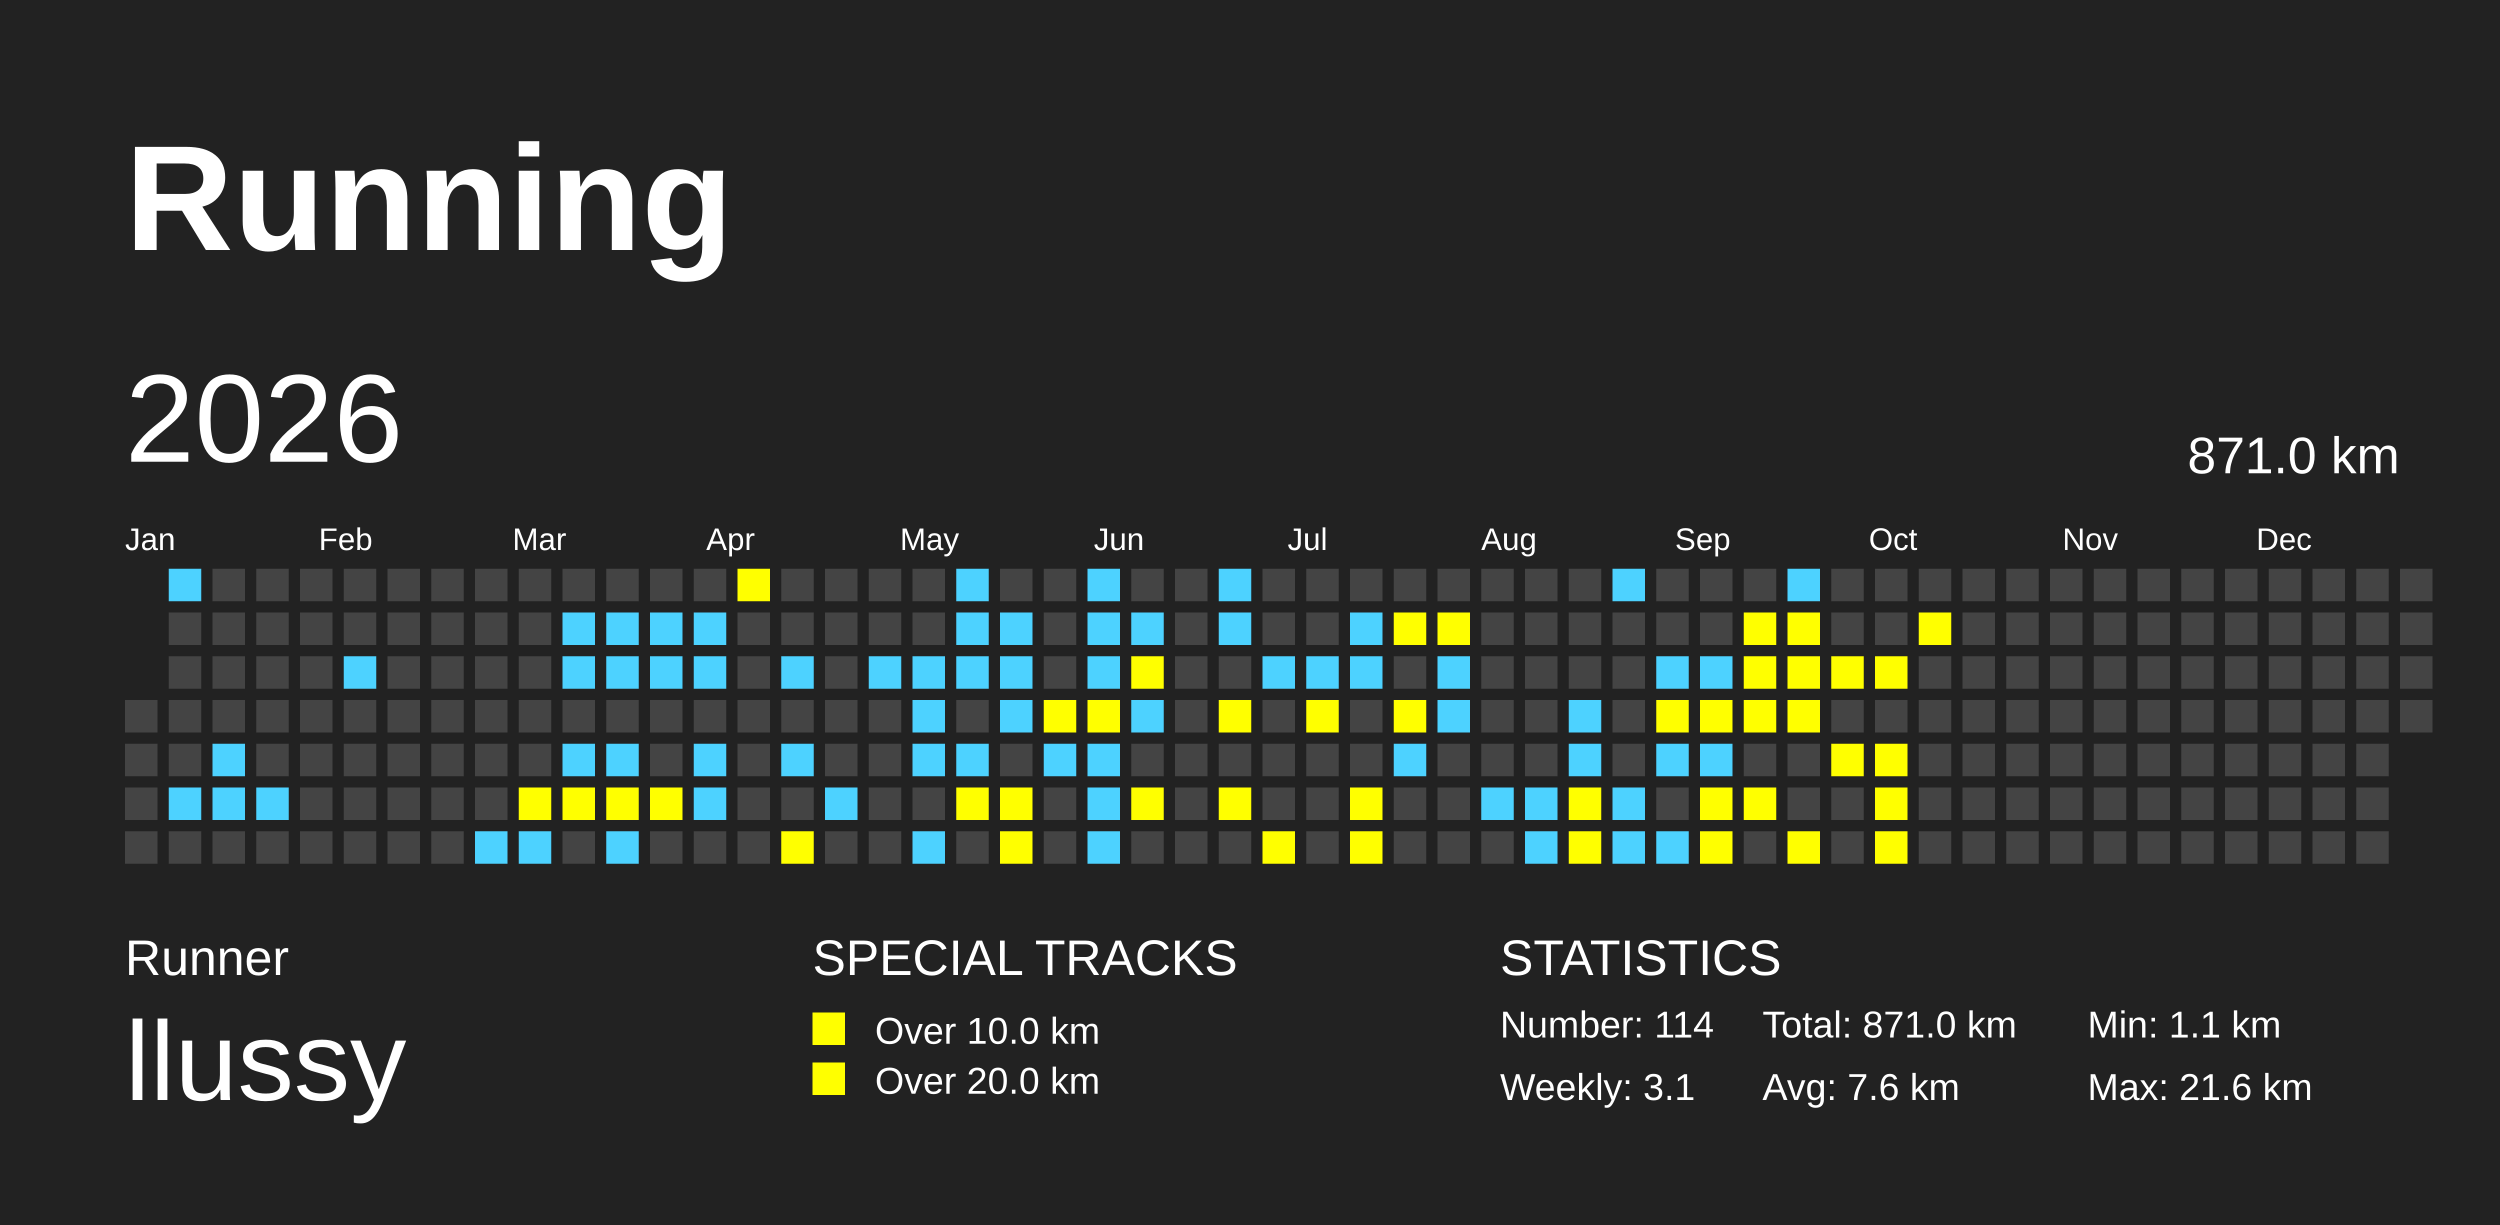
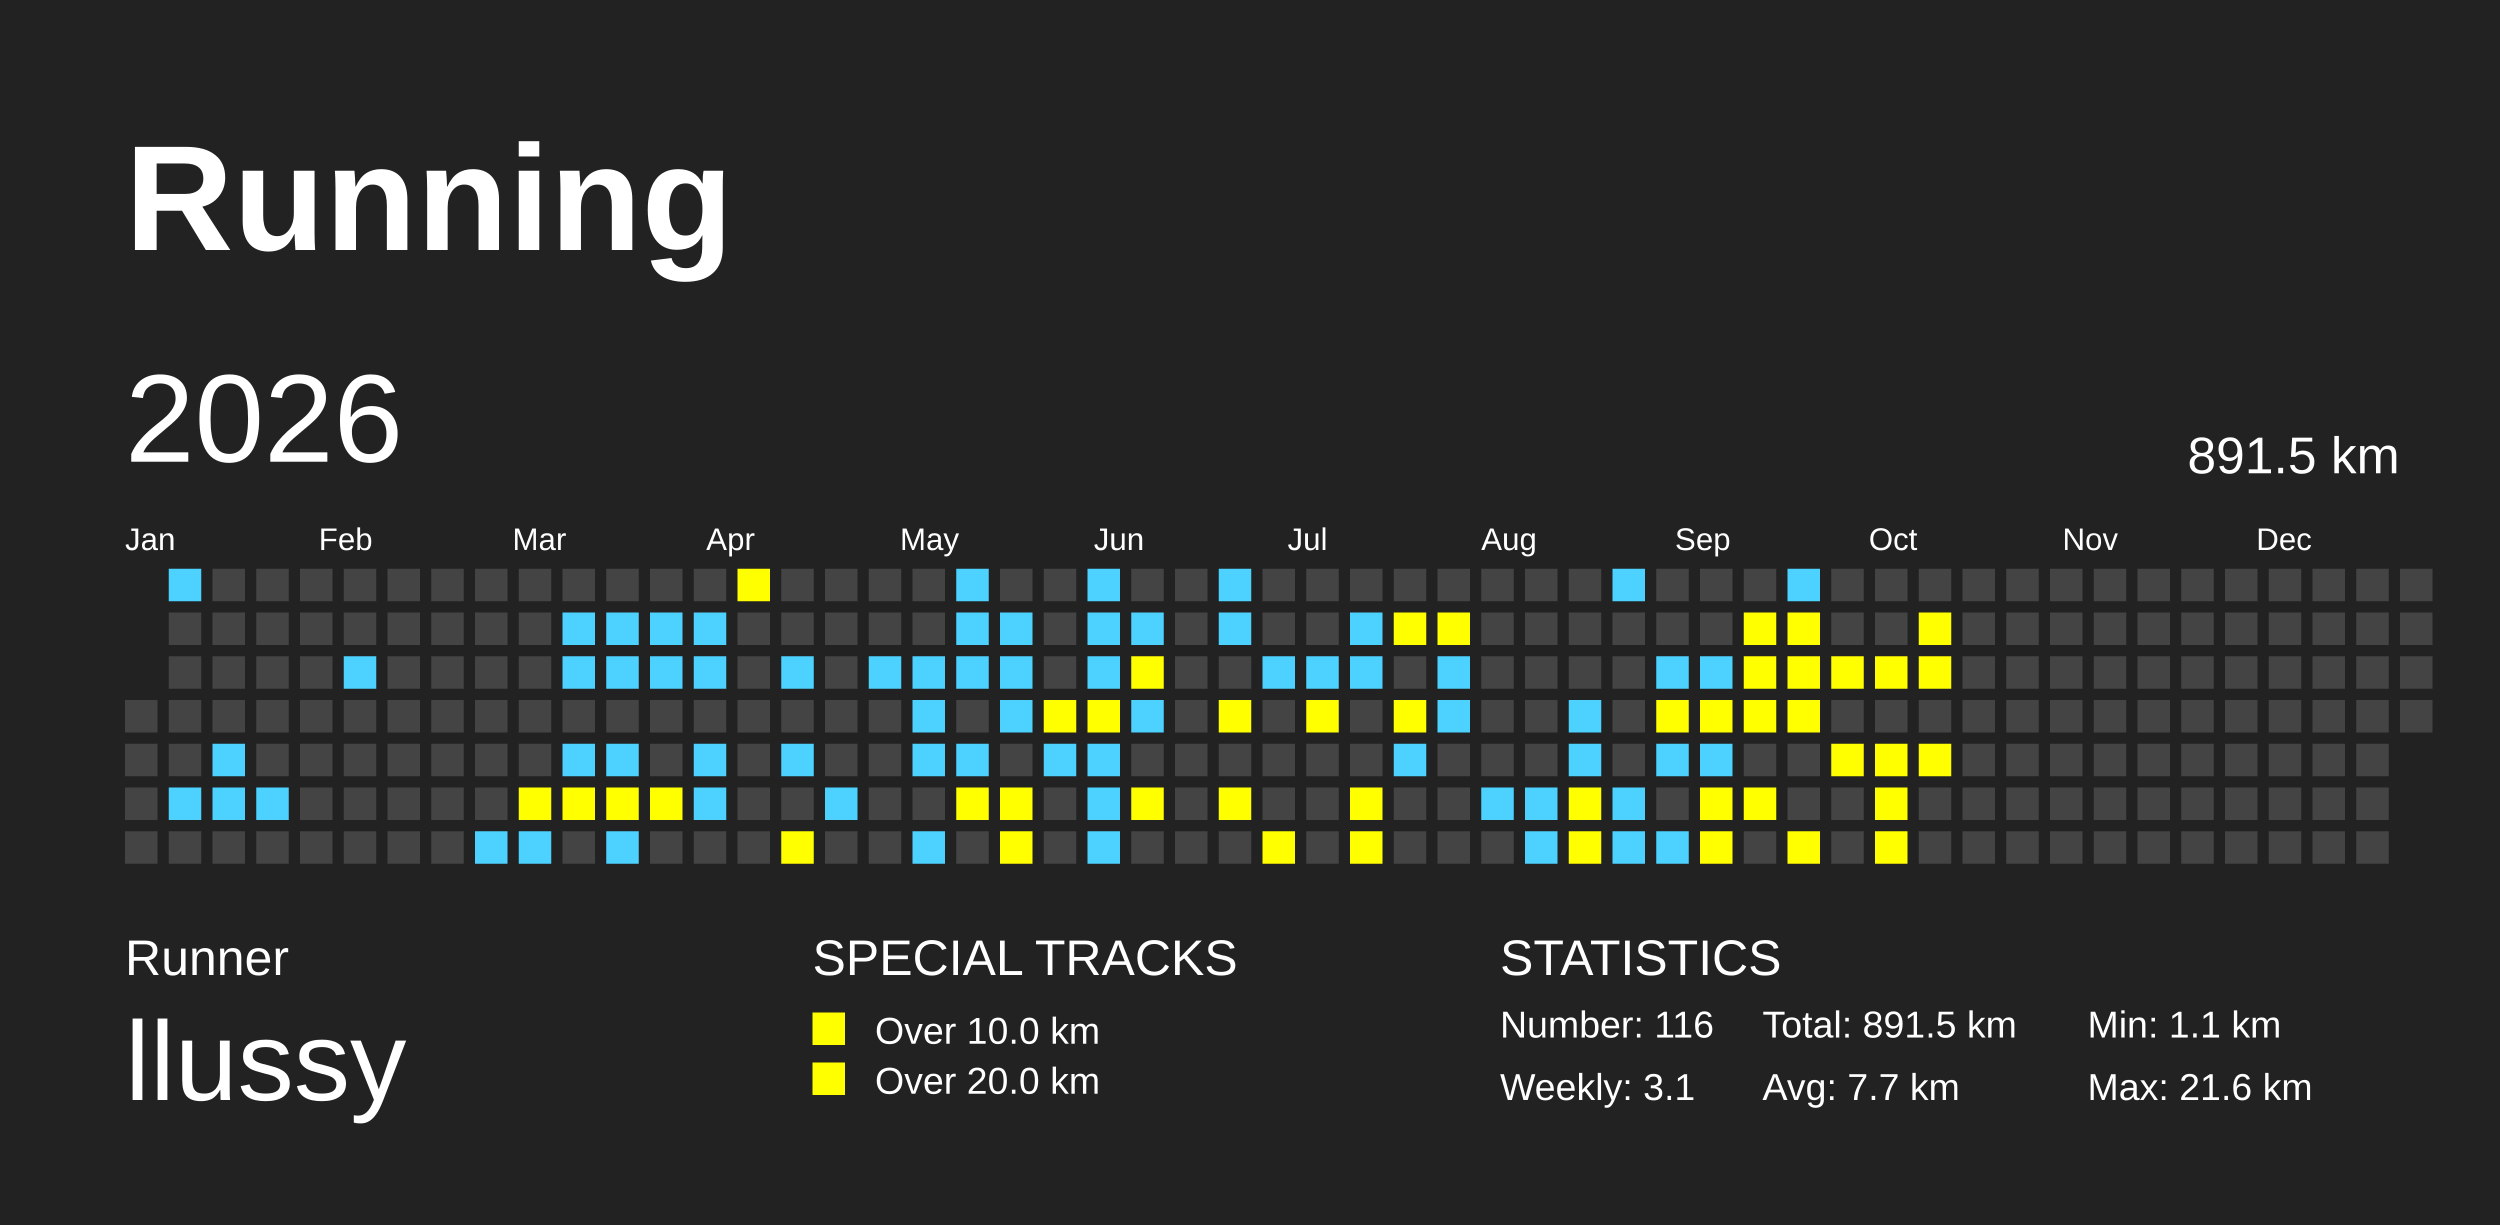
<svg xmlns="http://www.w3.org/2000/svg" baseProfile="full" height="98mm" version="1.1" viewBox="0,0,200,98" width="200mm">
  <defs>
    <pattern height="2" id="indoor-stripe" patternUnits="userSpaceOnUse" width="2">
      <line stroke="white" stroke-opacity="0.45" stroke-width="0.5" x1="0" x2="2" y1="2" y2="0" />
    </pattern>
  </defs>
  <rect fill="#222222" height="98" width="200" x="0" y="0" />
  <text fill="#FFFFFF" style="font-size:12px; font-family:Arial; font-weight:bold;" x="10" y="20">Running</text>
  <text fill="#FFFFFF" style="font-size:4px; font-family:Arial" x="10" y="78">Runner</text>
  <text fill="#FFFFFF" style="font-size:9px; font-family:Arial" x="10" y="88">llussy</text>
  <text fill="#FFFFFF" style="font-size:4px; font-family:Arial" x="65" y="78">SPECIAL TRACKS</text>
  <rect fill="#FFFF00" height="2.6" width="2.6" x="65" y="81" />
  <text fill="#FFFFFF" style="font-size:3px; font-family:Arial" x="70" y="83.5">Over 10.0 km</text>
  <rect fill="#FFFF00" height="2.6" width="2.6" x="65" y="85" />
  <text fill="#FFFFFF" style="font-size:3px; font-family:Arial" x="70" y="87.5">Over 20.0 km</text>
  <text fill="#FFFFFF" style="font-size:4px; font-family:Arial" x="120" y="78">STATISTICS</text>
-   <text fill="#FFFFFF" style="font-size:3px; font-family:Arial" x="120" y="83">Number: 114</text>
+   <text fill="#FFFFFF" style="font-size:3px; font-family:Arial" x="120" y="83">Number: 116</text>
  <text fill="#FFFFFF" style="font-size:3px; font-family:Arial" x="120" y="88">Weekly: 3.1</text>
-   <text fill="#FFFFFF" style="font-size:3px; font-family:Arial" x="141" y="83">Total: 871.0 km</text>
-   <text fill="#FFFFFF" style="font-size:3px; font-family:Arial" x="141" y="88">Avg: 7.6 km</text>
+   <text fill="#FFFFFF" style="font-size:3px; font-family:Arial" x="141" y="83">Total: 891.5 km</text>
+   <text fill="#FFFFFF" style="font-size:3px; font-family:Arial" x="141" y="88">Avg: 7.7 km</text>
  <text fill="#FFFFFF" style="font-size:3px; font-family:Arial" x="167" y="83">Min: 1.1 km</text>
  <text fill="#FFFFFF" style="font-size:3px; font-family:Arial" x="167" y="88">Max: 21.6 km</text>
  <text dominant-baseline="hanging" fill="#FFFFFF" style="font-size:10.0px; font-family:Arial;" x="10" y="30">2026</text>
-   <text dominant-baseline="hanging" fill="#FFFFFF" style="font-size:4.125px; font-family:Arial;" x="175" y="35">871.0 km</text>
+   <text dominant-baseline="hanging" fill="#FFFFFF" style="font-size:4.125px; font-family:Arial;" x="175" y="35">891.5 km</text>
  <text fill="#FFFFFF" style="font-size:2.5px; font-family:Arial" x="10.0" y="44">Jan</text>
  <text fill="#FFFFFF" style="font-size:2.5px; font-family:Arial" x="25.5" y="44">Feb</text>
  <text fill="#FFFFFF" style="font-size:2.5px; font-family:Arial" x="41.0" y="44">Mar</text>
  <text fill="#FFFFFF" style="font-size:2.5px; font-family:Arial" x="56.5" y="44">Apr</text>
  <text fill="#FFFFFF" style="font-size:2.5px; font-family:Arial" x="72.0" y="44">May</text>
  <text fill="#FFFFFF" style="font-size:2.5px; font-family:Arial" x="87.5" y="44">Jun</text>
  <text fill="#FFFFFF" style="font-size:2.5px; font-family:Arial" x="103.0" y="44">Jul</text>
  <text fill="#FFFFFF" style="font-size:2.5px; font-family:Arial" x="118.5" y="44">Aug</text>
  <text fill="#FFFFFF" style="font-size:2.5px; font-family:Arial" x="134.0" y="44">Sep</text>
  <text fill="#FFFFFF" style="font-size:2.5px; font-family:Arial" x="149.5" y="44">Oct</text>
  <text fill="#FFFFFF" style="font-size:2.5px; font-family:Arial" x="165.0" y="44">Nov</text>
  <text fill="#FFFFFF" style="font-size:2.5px; font-family:Arial" x="180.5" y="44">Dec</text>
  <rect fill="#444444" height="2.6" width="2.6" x="10.0" y="56.0" />
  <rect fill="#444444" height="2.6" width="2.6" x="10.0" y="59.5" />
  <rect fill="#444444" height="2.6" width="2.6" x="10.0" y="63.0" />
  <rect fill="#444444" height="2.6" width="2.6" x="10.0" y="66.5" />
  <rect fill="#4dd2ff" height="2.6" width="2.6" x="13.5" y="45.5" />
  <rect fill="#444444" height="2.6" width="2.6" x="13.5" y="49.0" />
  <rect fill="#444444" height="2.6" width="2.6" x="13.5" y="52.5" />
  <rect fill="#444444" height="2.6" width="2.6" x="13.5" y="56.0" />
  <rect fill="#444444" height="2.6" width="2.6" x="13.5" y="59.5" />
  <rect fill="#4dd2ff" height="2.6" width="2.6" x="13.5" y="63.0" />
  <rect fill="#444444" height="2.6" width="2.6" x="13.5" y="66.5" />
  <rect fill="#444444" height="2.6" width="2.6" x="17.0" y="45.5" />
  <rect fill="#444444" height="2.6" width="2.6" x="17.0" y="49.0" />
  <rect fill="#444444" height="2.6" width="2.6" x="17.0" y="52.5" />
  <rect fill="#444444" height="2.6" width="2.6" x="17.0" y="56.0" />
  <rect fill="#4dd2ff" height="2.6" width="2.6" x="17.0" y="59.5" />
  <rect fill="#4dd2ff" height="2.6" width="2.6" x="17.0" y="63.0" />
  <rect fill="#444444" height="2.6" width="2.6" x="17.0" y="66.5" />
  <rect fill="#444444" height="2.6" width="2.6" x="20.5" y="45.5" />
  <rect fill="#444444" height="2.6" width="2.6" x="20.5" y="49.0" />
  <rect fill="#444444" height="2.6" width="2.6" x="20.5" y="52.5" />
  <rect fill="#444444" height="2.6" width="2.6" x="20.5" y="56.0" />
  <rect fill="#444444" height="2.6" width="2.6" x="20.5" y="59.5" />
  <rect fill="#4dd2ff" height="2.6" width="2.6" x="20.5" y="63.0" />
  <rect fill="#444444" height="2.6" width="2.6" x="20.5" y="66.5" />
  <rect fill="#444444" height="2.6" width="2.6" x="24.0" y="45.5" />
  <rect fill="#444444" height="2.6" width="2.6" x="24.0" y="49.0" />
  <rect fill="#444444" height="2.6" width="2.6" x="24.0" y="52.5" />
  <rect fill="#444444" height="2.6" width="2.6" x="24.0" y="56.0" />
  <rect fill="#444444" height="2.6" width="2.6" x="24.0" y="59.5" />
  <rect fill="#444444" height="2.6" width="2.6" x="24.0" y="63.0" />
  <rect fill="#444444" height="2.6" width="2.6" x="24.0" y="66.5" />
  <rect fill="#444444" height="2.6" width="2.6" x="27.5" y="45.5" />
  <rect fill="#444444" height="2.6" width="2.6" x="27.5" y="49.0" />
  <rect fill="#4dd2ff" height="2.6" width="2.6" x="27.5" y="52.5" />
  <rect fill="#444444" height="2.6" width="2.6" x="27.5" y="56.0" />
  <rect fill="#444444" height="2.6" width="2.6" x="27.5" y="59.5" />
  <rect fill="#444444" height="2.6" width="2.6" x="27.5" y="63.0" />
  <rect fill="#444444" height="2.6" width="2.6" x="27.5" y="66.5" />
  <rect fill="#444444" height="2.6" width="2.6" x="31.0" y="45.5" />
  <rect fill="#444444" height="2.6" width="2.6" x="31.0" y="49.0" />
  <rect fill="#444444" height="2.6" width="2.6" x="31.0" y="52.5" />
  <rect fill="#444444" height="2.6" width="2.6" x="31.0" y="56.0" />
  <rect fill="#444444" height="2.6" width="2.6" x="31.0" y="59.5" />
  <rect fill="#444444" height="2.6" width="2.6" x="31.0" y="63.0" />
  <rect fill="#444444" height="2.6" width="2.6" x="31.0" y="66.5" />
  <rect fill="#444444" height="2.6" width="2.6" x="34.5" y="45.5" />
  <rect fill="#444444" height="2.6" width="2.6" x="34.5" y="49.0" />
  <rect fill="#444444" height="2.6" width="2.6" x="34.5" y="52.5" />
  <rect fill="#444444" height="2.6" width="2.6" x="34.5" y="56.0" />
  <rect fill="#444444" height="2.6" width="2.6" x="34.5" y="59.5" />
  <rect fill="#444444" height="2.6" width="2.6" x="34.5" y="63.0" />
  <rect fill="#444444" height="2.6" width="2.6" x="34.5" y="66.5" />
  <rect fill="#444444" height="2.6" width="2.6" x="38.0" y="45.5" />
  <rect fill="#444444" height="2.6" width="2.6" x="38.0" y="49.0" />
  <rect fill="#444444" height="2.6" width="2.6" x="38.0" y="52.5" />
  <rect fill="#444444" height="2.6" width="2.6" x="38.0" y="56.0" />
  <rect fill="#444444" height="2.6" width="2.6" x="38.0" y="59.5" />
  <rect fill="#444444" height="2.6" width="2.6" x="38.0" y="63.0" />
  <rect fill="#4dd2ff" height="2.6" width="2.6" x="38.0" y="66.5" />
  <rect fill="#444444" height="2.6" width="2.6" x="41.5" y="45.5" />
  <rect fill="#444444" height="2.6" width="2.6" x="41.5" y="49.0" />
  <rect fill="#444444" height="2.6" width="2.6" x="41.5" y="52.5" />
  <rect fill="#444444" height="2.6" width="2.6" x="41.5" y="56.0" />
  <rect fill="#444444" height="2.6" width="2.6" x="41.5" y="59.5" />
  <rect fill="#ffff00" height="2.6" width="2.6" x="41.5" y="63.0" />
  <rect fill="#4dd2ff" height="2.6" width="2.6" x="41.5" y="66.5" />
  <rect fill="#444444" height="2.6" width="2.6" x="45.0" y="45.5" />
  <rect fill="#4dd2ff" height="2.6" width="2.6" x="45.0" y="49.0" />
  <rect fill="#4dd2ff" height="2.6" width="2.6" x="45.0" y="52.5" />
  <rect fill="#444444" height="2.6" width="2.6" x="45.0" y="56.0" />
  <rect fill="#4dd2ff" height="2.6" width="2.6" x="45.0" y="59.5" />
  <rect fill="#ffff00" height="2.6" width="2.6" x="45.0" y="63.0" />
  <rect fill="#444444" height="2.6" width="2.6" x="45.0" y="66.5" />
  <rect fill="#444444" height="2.6" width="2.6" x="48.5" y="45.5" />
  <rect fill="#4dd2ff" height="2.6" width="2.6" x="48.5" y="49.0" />
  <rect fill="#4dd2ff" height="2.6" width="2.6" x="48.5" y="52.5" />
  <rect fill="#444444" height="2.6" width="2.6" x="48.5" y="56.0" />
  <rect fill="#4dd2ff" height="2.6" width="2.6" x="48.5" y="59.5" />
  <rect fill="#ffff00" height="2.6" width="2.6" x="48.5" y="63.0" />
  <rect fill="#4dd2ff" height="2.6" width="2.6" x="48.5" y="66.5" />
  <rect fill="#444444" height="2.6" width="2.6" x="52.0" y="45.5" />
  <rect fill="#4dd2ff" height="2.6" width="2.6" x="52.0" y="49.0" />
  <rect fill="#4dd2ff" height="2.6" width="2.6" x="52.0" y="52.5" />
  <rect fill="#444444" height="2.6" width="2.6" x="52.0" y="56.0" />
  <rect fill="#444444" height="2.6" width="2.6" x="52.0" y="59.5" />
  <rect fill="#FFFF00" height="2.6" width="2.6" x="52.0" y="63.0" />
  <rect fill="#444444" height="2.6" width="2.6" x="52.0" y="66.5" />
  <rect fill="#444444" height="2.6" width="2.6" x="55.5" y="45.5" />
  <rect fill="#4dd2ff" height="2.6" width="2.6" x="55.5" y="49.0" />
  <rect fill="#4dd2ff" height="2.6" width="2.6" x="55.5" y="52.5" />
  <rect fill="#444444" height="2.6" width="2.6" x="55.5" y="56.0" />
  <rect fill="#4dd2ff" height="2.6" width="2.6" x="55.5" y="59.5" />
  <rect fill="#4dd2ff" height="2.6" width="2.6" x="55.5" y="63.0" />
  <rect fill="#444444" height="2.6" width="2.6" x="55.5" y="66.5" />
  <rect fill="#ffff00" height="2.6" width="2.6" x="59.0" y="45.5" />
  <rect fill="#444444" height="2.6" width="2.6" x="59.0" y="49.0" />
  <rect fill="#444444" height="2.6" width="2.6" x="59.0" y="52.5" />
  <rect fill="#444444" height="2.6" width="2.6" x="59.0" y="56.0" />
  <rect fill="#444444" height="2.6" width="2.6" x="59.0" y="59.5" />
  <rect fill="#444444" height="2.6" width="2.6" x="59.0" y="63.0" />
  <rect fill="#444444" height="2.6" width="2.6" x="59.0" y="66.5" />
  <rect fill="#444444" height="2.6" width="2.6" x="62.5" y="45.5" />
  <rect fill="#444444" height="2.6" width="2.6" x="62.5" y="49.0" />
  <rect fill="#4dd2ff" height="2.6" width="2.6" x="62.5" y="52.5" />
  <rect fill="#444444" height="2.6" width="2.6" x="62.5" y="56.0" />
  <rect fill="#4dd2ff" height="2.6" width="2.6" x="62.5" y="59.5" />
  <rect fill="#444444" height="2.6" width="2.6" x="62.5" y="63.0" />
  <rect fill="#ffff00" height="2.6" width="2.6" x="62.5" y="66.5" />
  <rect fill="#444444" height="2.6" width="2.6" x="66.0" y="45.5" />
  <rect fill="#444444" height="2.6" width="2.6" x="66.0" y="49.0" />
  <rect fill="#444444" height="2.6" width="2.6" x="66.0" y="52.5" />
  <rect fill="#444444" height="2.6" width="2.6" x="66.0" y="56.0" />
  <rect fill="#444444" height="2.6" width="2.6" x="66.0" y="59.5" />
  <rect fill="#4dd2ff" height="2.6" width="2.6" x="66.0" y="63.0" />
  <rect fill="#444444" height="2.6" width="2.6" x="66.0" y="66.5" />
  <rect fill="#444444" height="2.6" width="2.6" x="69.5" y="45.5" />
  <rect fill="#444444" height="2.6" width="2.6" x="69.5" y="49.0" />
  <rect fill="#4dd2ff" height="2.6" width="2.6" x="69.5" y="52.5" />
  <rect fill="#444444" height="2.6" width="2.6" x="69.5" y="56.0" />
  <rect fill="#444444" height="2.6" width="2.6" x="69.5" y="59.5" />
  <rect fill="#444444" height="2.6" width="2.6" x="69.5" y="63.0" />
  <rect fill="#444444" height="2.6" width="2.6" x="69.5" y="66.5" />
  <rect fill="#444444" height="2.6" width="2.6" x="73.0" y="45.5" />
  <rect fill="#444444" height="2.6" width="2.6" x="73.0" y="49.0" />
  <rect fill="#4dd2ff" height="2.6" width="2.6" x="73.0" y="52.5" />
  <rect fill="#4dd2ff" height="2.6" width="2.6" x="73.0" y="56.0" />
  <rect fill="#4dd2ff" height="2.6" width="2.6" x="73.0" y="59.5" />
  <rect fill="#444444" height="2.6" width="2.6" x="73.0" y="63.0" />
  <rect fill="#4dd2ff" height="2.6" width="2.6" x="73.0" y="66.5" />
  <rect fill="#4dd2ff" height="2.6" width="2.6" x="76.5" y="45.5" />
  <rect fill="#4dd2ff" height="2.6" width="2.6" x="76.5" y="49.0" />
  <rect fill="#4dd2ff" height="2.6" width="2.6" x="76.5" y="52.5" />
  <rect fill="#444444" height="2.6" width="2.6" x="76.5" y="56.0" />
  <rect fill="#4dd2ff" height="2.6" width="2.6" x="76.5" y="59.5" />
  <rect fill="#ffff00" height="2.6" width="2.6" x="76.5" y="63.0" />
  <rect fill="#444444" height="2.6" width="2.6" x="76.5" y="66.5" />
  <rect fill="#444444" height="2.6" width="2.6" x="80.0" y="45.5" />
  <rect fill="#4dd2ff" height="2.6" width="2.6" x="80.0" y="49.0" />
  <rect fill="#4dd2ff" height="2.6" width="2.6" x="80.0" y="52.5" />
  <rect fill="#4dd2ff" height="2.6" width="2.6" x="80.0" y="56.0" />
  <rect fill="#444444" height="2.6" width="2.6" x="80.0" y="59.5" />
  <rect fill="#ffff00" height="2.6" width="2.6" x="80.0" y="63.0" />
  <rect fill="#ffff00" height="2.6" width="2.6" x="80.0" y="66.5" />
  <rect fill="#444444" height="2.6" width="2.6" x="83.5" y="45.5" />
  <rect fill="#444444" height="2.6" width="2.6" x="83.5" y="49.0" />
  <rect fill="#444444" height="2.6" width="2.6" x="83.5" y="52.5" />
  <rect fill="#ffff00" height="2.6" width="2.6" x="83.5" y="56.0" />
  <rect fill="#4dd2ff" height="2.6" width="2.6" x="83.5" y="59.5" />
  <rect fill="#444444" height="2.6" width="2.6" x="83.5" y="63.0" />
  <rect fill="#444444" height="2.6" width="2.6" x="83.5" y="66.5" />
  <rect fill="#4dd2ff" height="2.6" width="2.6" x="87.0" y="45.5" />
  <rect fill="#4dd2ff" height="2.6" width="2.6" x="87.0" y="49.0" />
  <rect fill="#4dd2ff" height="2.6" width="2.6" x="87.0" y="52.5" />
  <rect fill="#ffff00" height="2.6" width="2.6" x="87.0" y="56.0" />
  <rect fill="#4dd2ff" height="2.6" width="2.6" x="87.0" y="59.5" />
  <rect fill="#4dd2ff" height="2.6" width="2.6" x="87.0" y="63.0" />
  <rect fill="#4dd2ff" height="2.6" width="2.6" x="87.0" y="66.5" />
  <rect fill="#444444" height="2.6" width="2.6" x="90.5" y="45.5" />
  <rect fill="#4dd2ff" height="2.6" width="2.6" x="90.5" y="49.0" />
  <rect fill="#ffff00" height="2.6" width="2.6" x="90.5" y="52.5" />
  <rect fill="#4dd2ff" height="2.6" width="2.6" x="90.5" y="56.0" />
  <rect fill="#444444" height="2.6" width="2.6" x="90.5" y="59.5" />
  <rect fill="#ffff00" height="2.6" width="2.6" x="90.5" y="63.0" />
  <rect fill="#444444" height="2.6" width="2.6" x="90.5" y="66.5" />
  <rect fill="#444444" height="2.6" width="2.6" x="94.0" y="45.5" />
  <rect fill="#444444" height="2.6" width="2.6" x="94.0" y="49.0" />
  <rect fill="#444444" height="2.6" width="2.6" x="94.0" y="52.5" />
  <rect fill="#444444" height="2.6" width="2.6" x="94.0" y="56.0" />
  <rect fill="#444444" height="2.6" width="2.6" x="94.0" y="59.5" />
  <rect fill="#444444" height="2.6" width="2.6" x="94.0" y="63.0" />
  <rect fill="#444444" height="2.6" width="2.6" x="94.0" y="66.5" />
  <rect fill="#4dd2ff" height="2.6" width="2.6" x="97.5" y="45.5" />
  <rect fill="#4dd2ff" height="2.6" width="2.6" x="97.5" y="49.0" />
  <rect fill="#444444" height="2.6" width="2.6" x="97.5" y="52.5" />
  <rect fill="#ffff00" height="2.6" width="2.6" x="97.5" y="56.0" />
  <rect fill="#444444" height="2.6" width="2.6" x="97.5" y="59.5" />
  <rect fill="#FFFF00" height="2.6" width="2.6" x="97.5" y="63.0" />
  <rect fill="#444444" height="2.6" width="2.6" x="97.5" y="66.5" />
  <rect fill="#444444" height="2.6" width="2.6" x="101.0" y="45.5" />
  <rect fill="#444444" height="2.6" width="2.6" x="101.0" y="49.0" />
  <rect fill="#4dd2ff" height="2.6" width="2.6" x="101.0" y="52.5" />
  <rect fill="#444444" height="2.6" width="2.6" x="101.0" y="56.0" />
  <rect fill="#444444" height="2.6" width="2.6" x="101.0" y="59.5" />
  <rect fill="#444444" height="2.6" width="2.6" x="101.0" y="63.0" />
  <rect fill="#ffff00" height="2.6" width="2.6" x="101.0" y="66.5" />
  <rect fill="#444444" height="2.6" width="2.6" x="104.5" y="45.5" />
  <rect fill="#444444" height="2.6" width="2.6" x="104.5" y="49.0" />
  <rect fill="#4dd2ff" height="2.6" width="2.6" x="104.5" y="52.5" />
  <rect fill="#ffff00" height="2.6" width="2.6" x="104.5" y="56.0" />
  <rect fill="#444444" height="2.6" width="2.6" x="104.5" y="59.5" />
  <rect fill="#444444" height="2.6" width="2.6" x="104.5" y="63.0" />
  <rect fill="#444444" height="2.6" width="2.6" x="104.5" y="66.5" />
  <rect fill="#444444" height="2.6" width="2.6" x="108.0" y="45.5" />
  <rect fill="#4dd2ff" height="2.6" width="2.6" x="108.0" y="49.0" />
  <rect fill="#4dd2ff" height="2.6" width="2.6" x="108.0" y="52.5" />
  <rect fill="#444444" height="2.6" width="2.6" x="108.0" y="56.0" />
  <rect fill="#444444" height="2.6" width="2.6" x="108.0" y="59.5" />
  <rect fill="#ffff00" height="2.6" width="2.6" x="108.0" y="63.0" />
  <rect fill="#ffff00" height="2.6" width="2.6" x="108.0" y="66.5" />
  <rect fill="#444444" height="2.6" width="2.6" x="111.5" y="45.5" />
  <rect fill="#ffff00" height="2.6" width="2.6" x="111.5" y="49.0" />
  <rect fill="#444444" height="2.6" width="2.6" x="111.5" y="52.5" />
  <rect fill="#ffff00" height="2.6" width="2.6" x="111.5" y="56.0" />
  <rect fill="#4dd2ff" height="2.6" width="2.6" x="111.5" y="59.5" />
  <rect fill="#444444" height="2.6" width="2.6" x="111.5" y="63.0" />
  <rect fill="#444444" height="2.6" width="2.6" x="111.5" y="66.5" />
  <rect fill="#444444" height="2.6" width="2.6" x="115.0" y="45.5" />
  <rect fill="#ffff00" height="2.6" width="2.6" x="115.0" y="49.0" />
  <rect fill="#4dd2ff" height="2.6" width="2.6" x="115.0" y="52.5" />
  <rect fill="#4dd2ff" height="2.6" width="2.6" x="115.0" y="56.0" />
  <rect fill="#444444" height="2.6" width="2.6" x="115.0" y="59.5" />
  <rect fill="#444444" height="2.6" width="2.6" x="115.0" y="63.0" />
  <rect fill="#444444" height="2.6" width="2.6" x="115.0" y="66.5" />
  <rect fill="#444444" height="2.6" width="2.6" x="118.5" y="45.5" />
  <rect fill="#444444" height="2.6" width="2.6" x="118.5" y="49.0" />
  <rect fill="#444444" height="2.6" width="2.6" x="118.5" y="52.5" />
  <rect fill="#444444" height="2.6" width="2.6" x="118.5" y="56.0" />
  <rect fill="#444444" height="2.6" width="2.6" x="118.5" y="59.5" />
  <rect fill="#4dd2ff" height="2.6" width="2.6" x="118.5" y="63.0" />
  <rect fill="#444444" height="2.6" width="2.6" x="118.5" y="66.5" />
  <rect fill="#444444" height="2.6" width="2.6" x="122.0" y="45.5" />
  <rect fill="#444444" height="2.6" width="2.6" x="122.0" y="49.0" />
  <rect fill="#444444" height="2.6" width="2.6" x="122.0" y="52.5" />
  <rect fill="#444444" height="2.6" width="2.6" x="122.0" y="56.0" />
  <rect fill="#444444" height="2.6" width="2.6" x="122.0" y="59.5" />
  <rect fill="#4dd2ff" height="2.6" width="2.6" x="122.0" y="63.0" />
  <rect fill="#4dd2ff" height="2.6" width="2.6" x="122.0" y="66.5" />
  <rect fill="#444444" height="2.6" width="2.6" x="125.5" y="45.5" />
  <rect fill="#444444" height="2.6" width="2.6" x="125.5" y="49.0" />
  <rect fill="#444444" height="2.6" width="2.6" x="125.5" y="52.5" />
  <rect fill="#4dd2ff" height="2.6" width="2.6" x="125.5" y="56.0" />
  <rect fill="#4dd2ff" height="2.6" width="2.6" x="125.5" y="59.5" />
  <rect fill="#ffff00" height="2.6" width="2.6" x="125.5" y="63.0" />
  <rect fill="#ffff00" height="2.6" width="2.6" x="125.5" y="66.5" />
  <rect fill="#4dd2ff" height="2.6" width="2.6" x="129.0" y="45.5" />
  <rect fill="#444444" height="2.6" width="2.6" x="129.0" y="49.0" />
  <rect fill="#444444" height="2.6" width="2.6" x="129.0" y="52.5" />
  <rect fill="#444444" height="2.6" width="2.6" x="129.0" y="56.0" />
  <rect fill="#444444" height="2.6" width="2.6" x="129.0" y="59.5" />
  <rect fill="#4dd2ff" height="2.6" width="2.6" x="129.0" y="63.0" />
  <rect fill="#4dd2ff" height="2.6" width="2.6" x="129.0" y="66.5" />
  <rect fill="#444444" height="2.6" width="2.6" x="132.5" y="45.5" />
  <rect fill="#444444" height="2.6" width="2.6" x="132.5" y="49.0" />
  <rect fill="#4dd2ff" height="2.6" width="2.6" x="132.5" y="52.5" />
  <rect fill="#ffff00" height="2.6" width="2.6" x="132.5" y="56.0" />
  <rect fill="#4dd2ff" height="2.6" width="2.6" x="132.5" y="59.5" />
  <rect fill="#444444" height="2.6" width="2.6" x="132.5" y="63.0" />
  <rect fill="#4dd2ff" height="2.6" width="2.6" x="132.5" y="66.5" />
  <rect fill="#444444" height="2.6" width="2.6" x="136.0" y="45.5" />
  <rect fill="#444444" height="2.6" width="2.6" x="136.0" y="49.0" />
  <rect fill="#4dd2ff" height="2.6" width="2.6" x="136.0" y="52.5" />
  <rect fill="#ffff00" height="2.6" width="2.6" x="136.0" y="56.0" />
  <rect fill="#4dd2ff" height="2.6" width="2.6" x="136.0" y="59.5" />
  <rect fill="#ffff00" height="2.6" width="2.6" x="136.0" y="63.0" />
  <rect fill="#ffff00" height="2.6" width="2.6" x="136.0" y="66.5" />
  <rect fill="#444444" height="2.6" width="2.6" x="139.5" y="45.5" />
  <rect fill="#ffff00" height="2.6" width="2.6" x="139.5" y="49.0" />
  <rect fill="#ffff00" height="2.6" width="2.6" x="139.5" y="52.5" />
  <rect fill="#ffff00" height="2.6" width="2.6" x="139.5" y="56.0" />
  <rect fill="#444444" height="2.6" width="2.6" x="139.5" y="59.5" />
  <rect fill="#FFFF00" height="2.6" width="2.6" x="139.5" y="63.0" />
  <rect fill="#444444" height="2.6" width="2.6" x="139.5" y="66.5" />
  <rect fill="#4dd2ff" height="2.6" width="2.6" x="143.0" y="45.5" />
  <rect fill="#ffff00" height="2.6" width="2.6" x="143.0" y="49.0" />
  <rect fill="#ffff00" height="2.6" width="2.6" x="143.0" y="52.5" />
  <rect fill="#ffff00" height="2.6" width="2.6" x="143.0" y="56.0" />
  <rect fill="#444444" height="2.6" width="2.6" x="143.0" y="59.5" />
  <rect fill="#444444" height="2.6" width="2.6" x="143.0" y="63.0" />
  <rect fill="#ffff00" height="2.6" width="2.6" x="143.0" y="66.5" />
  <rect fill="#444444" height="2.6" width="2.6" x="146.5" y="45.5" />
  <rect fill="#444444" height="2.6" width="2.6" x="146.5" y="49.0" />
  <rect fill="#ffff00" height="2.6" width="2.6" x="146.5" y="52.5" />
  <rect fill="#444444" height="2.6" width="2.6" x="146.5" y="56.0" />
  <rect fill="#ffff00" height="2.6" width="2.6" x="146.5" y="59.5" />
  <rect fill="#444444" height="2.6" width="2.6" x="146.5" y="63.0" />
  <rect fill="#444444" height="2.6" width="2.6" x="146.5" y="66.5" />
  <rect fill="#444444" height="2.6" width="2.6" x="150.0" y="45.5" />
  <rect fill="#444444" height="2.6" width="2.6" x="150.0" y="49.0" />
  <rect fill="#ffff00" height="2.6" width="2.6" x="150.0" y="52.5" />
  <rect fill="#444444" height="2.6" width="2.6" x="150.0" y="56.0" />
  <rect fill="#ffff00" height="2.6" width="2.6" x="150.0" y="59.5" />
  <rect fill="#ffff00" height="2.6" width="2.6" x="150.0" y="63.0" />
  <rect fill="#FFFF00" height="2.6" width="2.6" x="150.0" y="66.5" />
  <rect fill="#444444" height="2.6" width="2.6" x="153.5" y="45.5" />
  <rect fill="#ffff00" height="2.6" width="2.6" x="153.5" y="49.0" />
-   <rect fill="#444444" height="2.6" width="2.6" x="153.5" y="52.5" />
+   <rect fill="#ffff00" height="2.6" width="2.6" x="153.5" y="52.5" />
  <rect fill="#444444" height="2.6" width="2.6" x="153.5" y="56.0" />
-   <rect fill="#444444" height="2.6" width="2.6" x="153.5" y="59.5" />
+   <rect fill="#ffff00" height="2.6" width="2.6" x="153.5" y="59.5" />
  <rect fill="#444444" height="2.6" width="2.6" x="153.5" y="63.0" />
  <rect fill="#444444" height="2.6" width="2.6" x="153.5" y="66.5" />
  <rect fill="#444444" height="2.6" width="2.6" x="157.0" y="45.5" />
  <rect fill="#444444" height="2.6" width="2.6" x="157.0" y="49.0" />
  <rect fill="#444444" height="2.6" width="2.6" x="157.0" y="52.5" />
  <rect fill="#444444" height="2.6" width="2.6" x="157.0" y="56.0" />
  <rect fill="#444444" height="2.6" width="2.6" x="157.0" y="59.5" />
  <rect fill="#444444" height="2.6" width="2.6" x="157.0" y="63.0" />
  <rect fill="#444444" height="2.6" width="2.6" x="157.0" y="66.5" />
  <rect fill="#444444" height="2.6" width="2.6" x="160.5" y="45.5" />
  <rect fill="#444444" height="2.6" width="2.6" x="160.5" y="49.0" />
  <rect fill="#444444" height="2.6" width="2.6" x="160.5" y="52.5" />
  <rect fill="#444444" height="2.6" width="2.6" x="160.5" y="56.0" />
  <rect fill="#444444" height="2.6" width="2.6" x="160.5" y="59.5" />
  <rect fill="#444444" height="2.6" width="2.6" x="160.5" y="63.0" />
  <rect fill="#444444" height="2.6" width="2.6" x="160.5" y="66.5" />
  <rect fill="#444444" height="2.6" width="2.6" x="164.0" y="45.5" />
  <rect fill="#444444" height="2.6" width="2.6" x="164.0" y="49.0" />
  <rect fill="#444444" height="2.6" width="2.6" x="164.0" y="52.5" />
  <rect fill="#444444" height="2.6" width="2.6" x="164.0" y="56.0" />
  <rect fill="#444444" height="2.6" width="2.6" x="164.0" y="59.5" />
  <rect fill="#444444" height="2.6" width="2.6" x="164.0" y="63.0" />
  <rect fill="#444444" height="2.6" width="2.6" x="164.0" y="66.5" />
  <rect fill="#444444" height="2.6" width="2.6" x="167.5" y="45.5" />
  <rect fill="#444444" height="2.6" width="2.6" x="167.5" y="49.0" />
  <rect fill="#444444" height="2.6" width="2.6" x="167.5" y="52.5" />
  <rect fill="#444444" height="2.6" width="2.6" x="167.5" y="56.0" />
  <rect fill="#444444" height="2.6" width="2.6" x="167.5" y="59.5" />
  <rect fill="#444444" height="2.6" width="2.6" x="167.5" y="63.0" />
  <rect fill="#444444" height="2.6" width="2.6" x="167.5" y="66.5" />
  <rect fill="#444444" height="2.6" width="2.6" x="171.0" y="45.5" />
  <rect fill="#444444" height="2.6" width="2.6" x="171.0" y="49.0" />
  <rect fill="#444444" height="2.6" width="2.6" x="171.0" y="52.5" />
  <rect fill="#444444" height="2.6" width="2.6" x="171.0" y="56.0" />
  <rect fill="#444444" height="2.6" width="2.6" x="171.0" y="59.5" />
  <rect fill="#444444" height="2.6" width="2.6" x="171.0" y="63.0" />
  <rect fill="#444444" height="2.6" width="2.6" x="171.0" y="66.5" />
  <rect fill="#444444" height="2.6" width="2.6" x="174.5" y="45.5" />
  <rect fill="#444444" height="2.6" width="2.6" x="174.5" y="49.0" />
  <rect fill="#444444" height="2.6" width="2.6" x="174.5" y="52.5" />
  <rect fill="#444444" height="2.6" width="2.6" x="174.5" y="56.0" />
  <rect fill="#444444" height="2.6" width="2.6" x="174.5" y="59.5" />
  <rect fill="#444444" height="2.6" width="2.6" x="174.5" y="63.0" />
  <rect fill="#444444" height="2.6" width="2.6" x="174.5" y="66.5" />
  <rect fill="#444444" height="2.6" width="2.6" x="178.0" y="45.5" />
  <rect fill="#444444" height="2.6" width="2.6" x="178.0" y="49.0" />
  <rect fill="#444444" height="2.6" width="2.6" x="178.0" y="52.5" />
  <rect fill="#444444" height="2.6" width="2.6" x="178.0" y="56.0" />
  <rect fill="#444444" height="2.6" width="2.6" x="178.0" y="59.5" />
  <rect fill="#444444" height="2.6" width="2.6" x="178.0" y="63.0" />
  <rect fill="#444444" height="2.6" width="2.6" x="178.0" y="66.5" />
  <rect fill="#444444" height="2.6" width="2.6" x="181.5" y="45.5" />
  <rect fill="#444444" height="2.6" width="2.6" x="181.5" y="49.0" />
  <rect fill="#444444" height="2.6" width="2.6" x="181.5" y="52.5" />
  <rect fill="#444444" height="2.6" width="2.6" x="181.5" y="56.0" />
  <rect fill="#444444" height="2.6" width="2.6" x="181.5" y="59.5" />
  <rect fill="#444444" height="2.6" width="2.6" x="181.5" y="63.0" />
  <rect fill="#444444" height="2.6" width="2.6" x="181.5" y="66.5" />
  <rect fill="#444444" height="2.6" width="2.6" x="185.0" y="45.5" />
  <rect fill="#444444" height="2.6" width="2.6" x="185.0" y="49.0" />
  <rect fill="#444444" height="2.6" width="2.6" x="185.0" y="52.5" />
  <rect fill="#444444" height="2.6" width="2.6" x="185.0" y="56.0" />
  <rect fill="#444444" height="2.6" width="2.6" x="185.0" y="59.5" />
  <rect fill="#444444" height="2.6" width="2.6" x="185.0" y="63.0" />
  <rect fill="#444444" height="2.6" width="2.6" x="185.0" y="66.5" />
  <rect fill="#444444" height="2.6" width="2.6" x="188.5" y="45.5" />
  <rect fill="#444444" height="2.6" width="2.6" x="188.5" y="49.0" />
  <rect fill="#444444" height="2.6" width="2.6" x="188.5" y="52.5" />
  <rect fill="#444444" height="2.6" width="2.6" x="188.5" y="56.0" />
  <rect fill="#444444" height="2.6" width="2.6" x="188.5" y="59.5" />
  <rect fill="#444444" height="2.6" width="2.6" x="188.5" y="63.0" />
  <rect fill="#444444" height="2.6" width="2.6" x="188.5" y="66.5" />
  <rect fill="#444444" height="2.6" width="2.6" x="192.0" y="45.5" />
  <rect fill="#444444" height="2.6" width="2.6" x="192.0" y="49.0" />
  <rect fill="#444444" height="2.6" width="2.6" x="192.0" y="52.5" />
  <rect fill="#444444" height="2.6" width="2.6" x="192.0" y="56.0" />
</svg>
